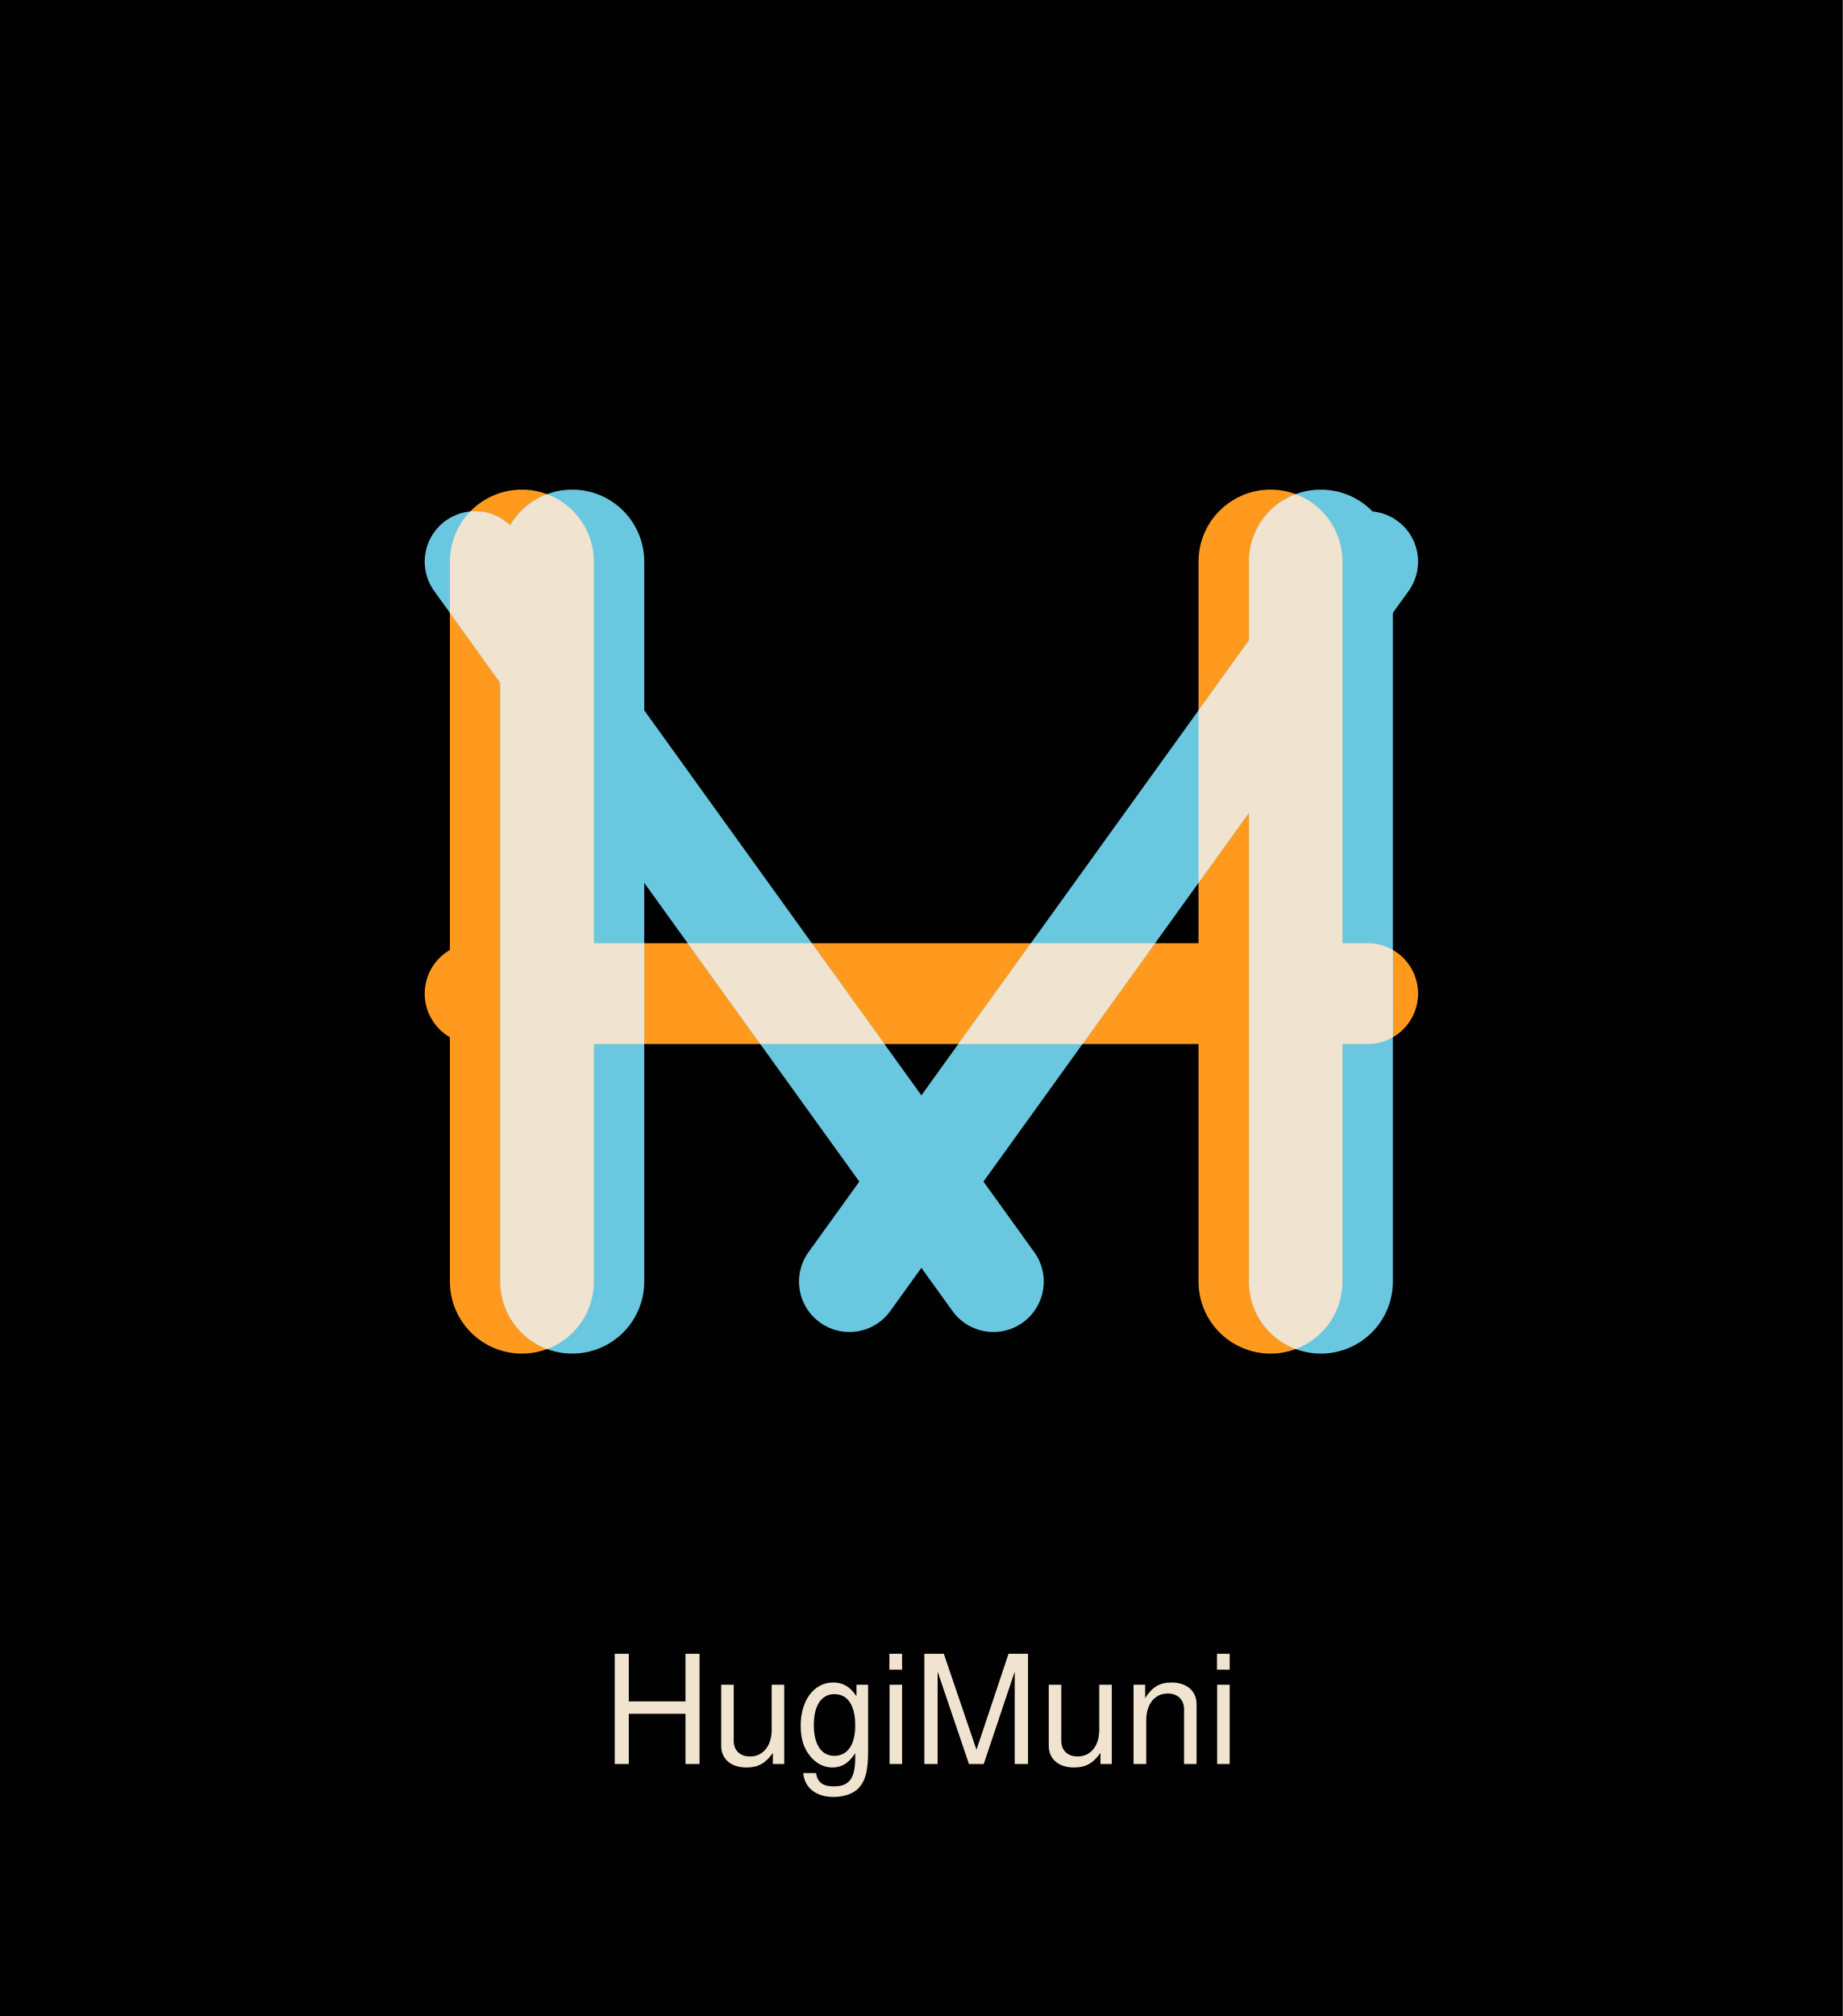
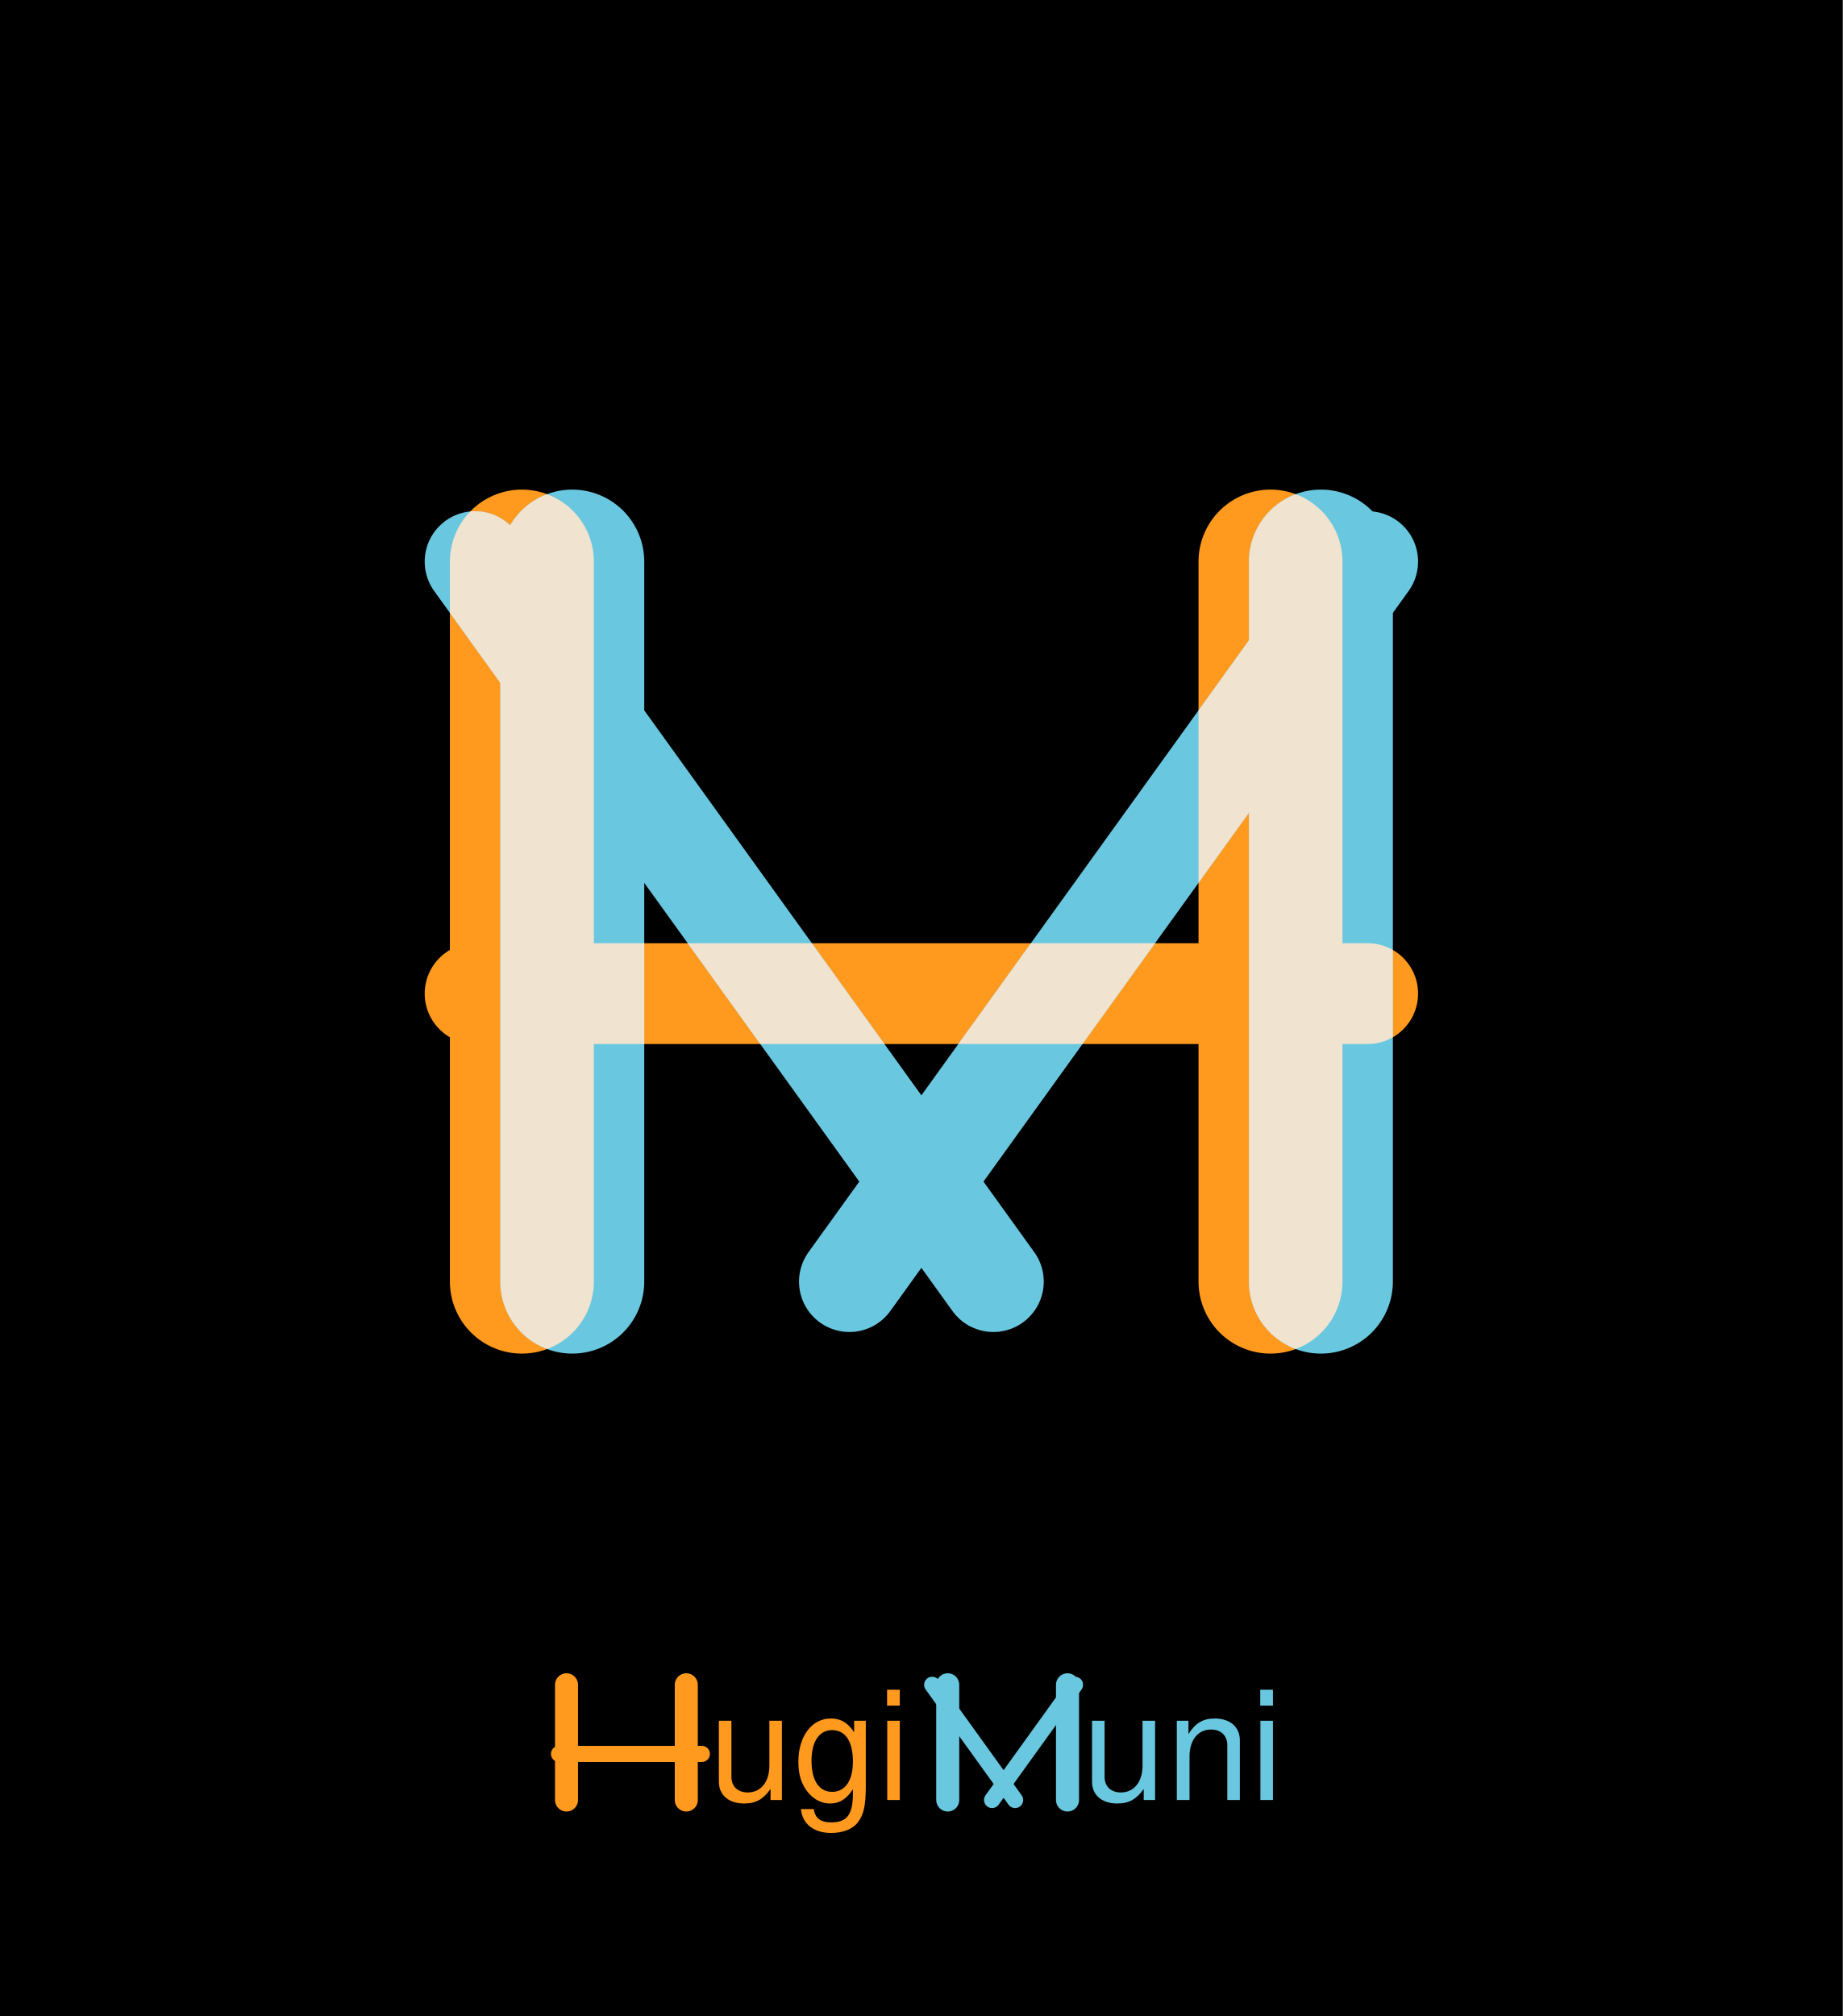
<svg xmlns="http://www.w3.org/2000/svg" width="512" height="560" viewBox="0 0 512 560">
  <rect width="512" height="560" fill="#000" />
  <defs>
    <mask id="hm-h" maskUnits="userSpaceOnUse" x="0" y="0" width="512" height="512">
      <rect width="512" height="512" fill="#000" />
      <path d="M 145 156 L 145 356" stroke="#fff" stroke-width="40" stroke-linecap="round" stroke-linejoin="round" fill="none" />
      <path d="M 353 156 L 353 356" stroke="#fff" stroke-width="40" stroke-linecap="round" stroke-linejoin="round" fill="none" />
      <path d="M 132 276 L 380 276" stroke="#fff" stroke-width="28" stroke-linecap="round" stroke-linejoin="round" fill="none" />
    </mask>
  </defs>
  <g id="hm-flat-art">
    <g id="hm-h-only">
      <path d="M 145 156 L 145 356" stroke="#ff9a1f" stroke-width="40" stroke-linecap="round" stroke-linejoin="round" fill="none" />
      <path d="M 353 156 L 353 356" stroke="#ff9a1f" stroke-width="40" stroke-linecap="round" stroke-linejoin="round" fill="none" />
      <path d="M 132 276 L 380 276" stroke="#ff9a1f" stroke-width="28" stroke-linecap="round" stroke-linejoin="round" fill="none" />
    </g>
    <g id="hm-m-only">
      <path d="M 159 156 L 159 356" stroke="#69c7df" stroke-width="40" stroke-linecap="round" stroke-linejoin="round" fill="none" />
      <path d="M 367 156 L 367 356" stroke="#69c7df" stroke-width="40" stroke-linecap="round" stroke-linejoin="round" fill="none" />
      <path d="M 132 156 L 276 356" stroke="#69c7df" stroke-width="28" stroke-linecap="round" stroke-linejoin="round" fill="none" />
      <path d="M 380 156 L 236 356" stroke="#69c7df" stroke-width="28" stroke-linecap="round" stroke-linejoin="round" fill="none" />
    </g>
    <g id="hm-intersection" mask="url(#hm-h)">
      <path d="M 159 156 L 159 356" stroke="#f0e3cf" stroke-width="40" stroke-linecap="round" stroke-linejoin="round" fill="none" />
      <path d="M 367 156 L 367 356" stroke="#f0e3cf" stroke-width="40" stroke-linecap="round" stroke-linejoin="round" fill="none" />
      <path d="M 132 156 L 276 356" stroke="#f0e3cf" stroke-width="28" stroke-linecap="round" stroke-linejoin="round" fill="none" />
      <path d="M 380 156 L 236 356" stroke="#f0e3cf" stroke-width="28" stroke-linecap="round" stroke-linejoin="round" fill="none" />
    </g>
  </g>
-   <text x="256" y="490" text-anchor="middle" fill="#f0e3cf" font-family="Helvetica, Arial, sans-serif" font-size="42" font-weight="400">HugiMuni</text>
+   <g id="hugimuni-wordmark">
+     <g id="hugimuni-wordmark-h">
+       <g transform="translate(134.200 443.040) scale(0.16)">
+         <path d="M 145 156 L 145 356" stroke="#ff9a1f" stroke-width="40" stroke-linecap="round" stroke-linejoin="round" fill="none" />
+         <path d="M 353 156 L 353 356" stroke="#ff9a1f" stroke-width="40" stroke-linecap="round" stroke-linejoin="round" fill="none" />
+         <path d="M 132 276 L 380 276" stroke="#ff9a1f" stroke-width="28" stroke-linecap="round" stroke-linejoin="round" fill="none" />
+       </g>
+     </g>
+     <text x="197.000" y="500" fill="#ff9a1f" font-family="Helvetica, Arial, sans-serif" font-size="42" font-weight="400" textLength="56" lengthAdjust="spacingAndGlyphs">ugi</text>
+     <g id="hugimuni-wordmark-m">
+       <g transform="translate(237.880 443.040) scale(0.16)">
+         <path d="M 159 156 L 159 356" stroke="#69c7df" stroke-width="40" stroke-linecap="round" stroke-linejoin="round" fill="none" />
+         <path d="M 367 156 L 367 356" stroke="#69c7df" stroke-width="40" stroke-linecap="round" stroke-linejoin="round" fill="none" />
+         <path d="M 132 156 L 276 356" stroke="#69c7df" stroke-width="28" stroke-linecap="round" stroke-linejoin="round" fill="none" />
+         <path d="M 380 156 L 236 356" stroke="#69c7df" stroke-width="28" stroke-linecap="round" stroke-linejoin="round" fill="none" />
+       </g>
+     </g>
+     <text x="300.680" y="500" fill="#69c7df" font-family="Helvetica, Arial, sans-serif" font-size="42" font-weight="400" textLength="56" lengthAdjust="spacingAndGlyphs">uni</text>
+   </g>
</svg>
